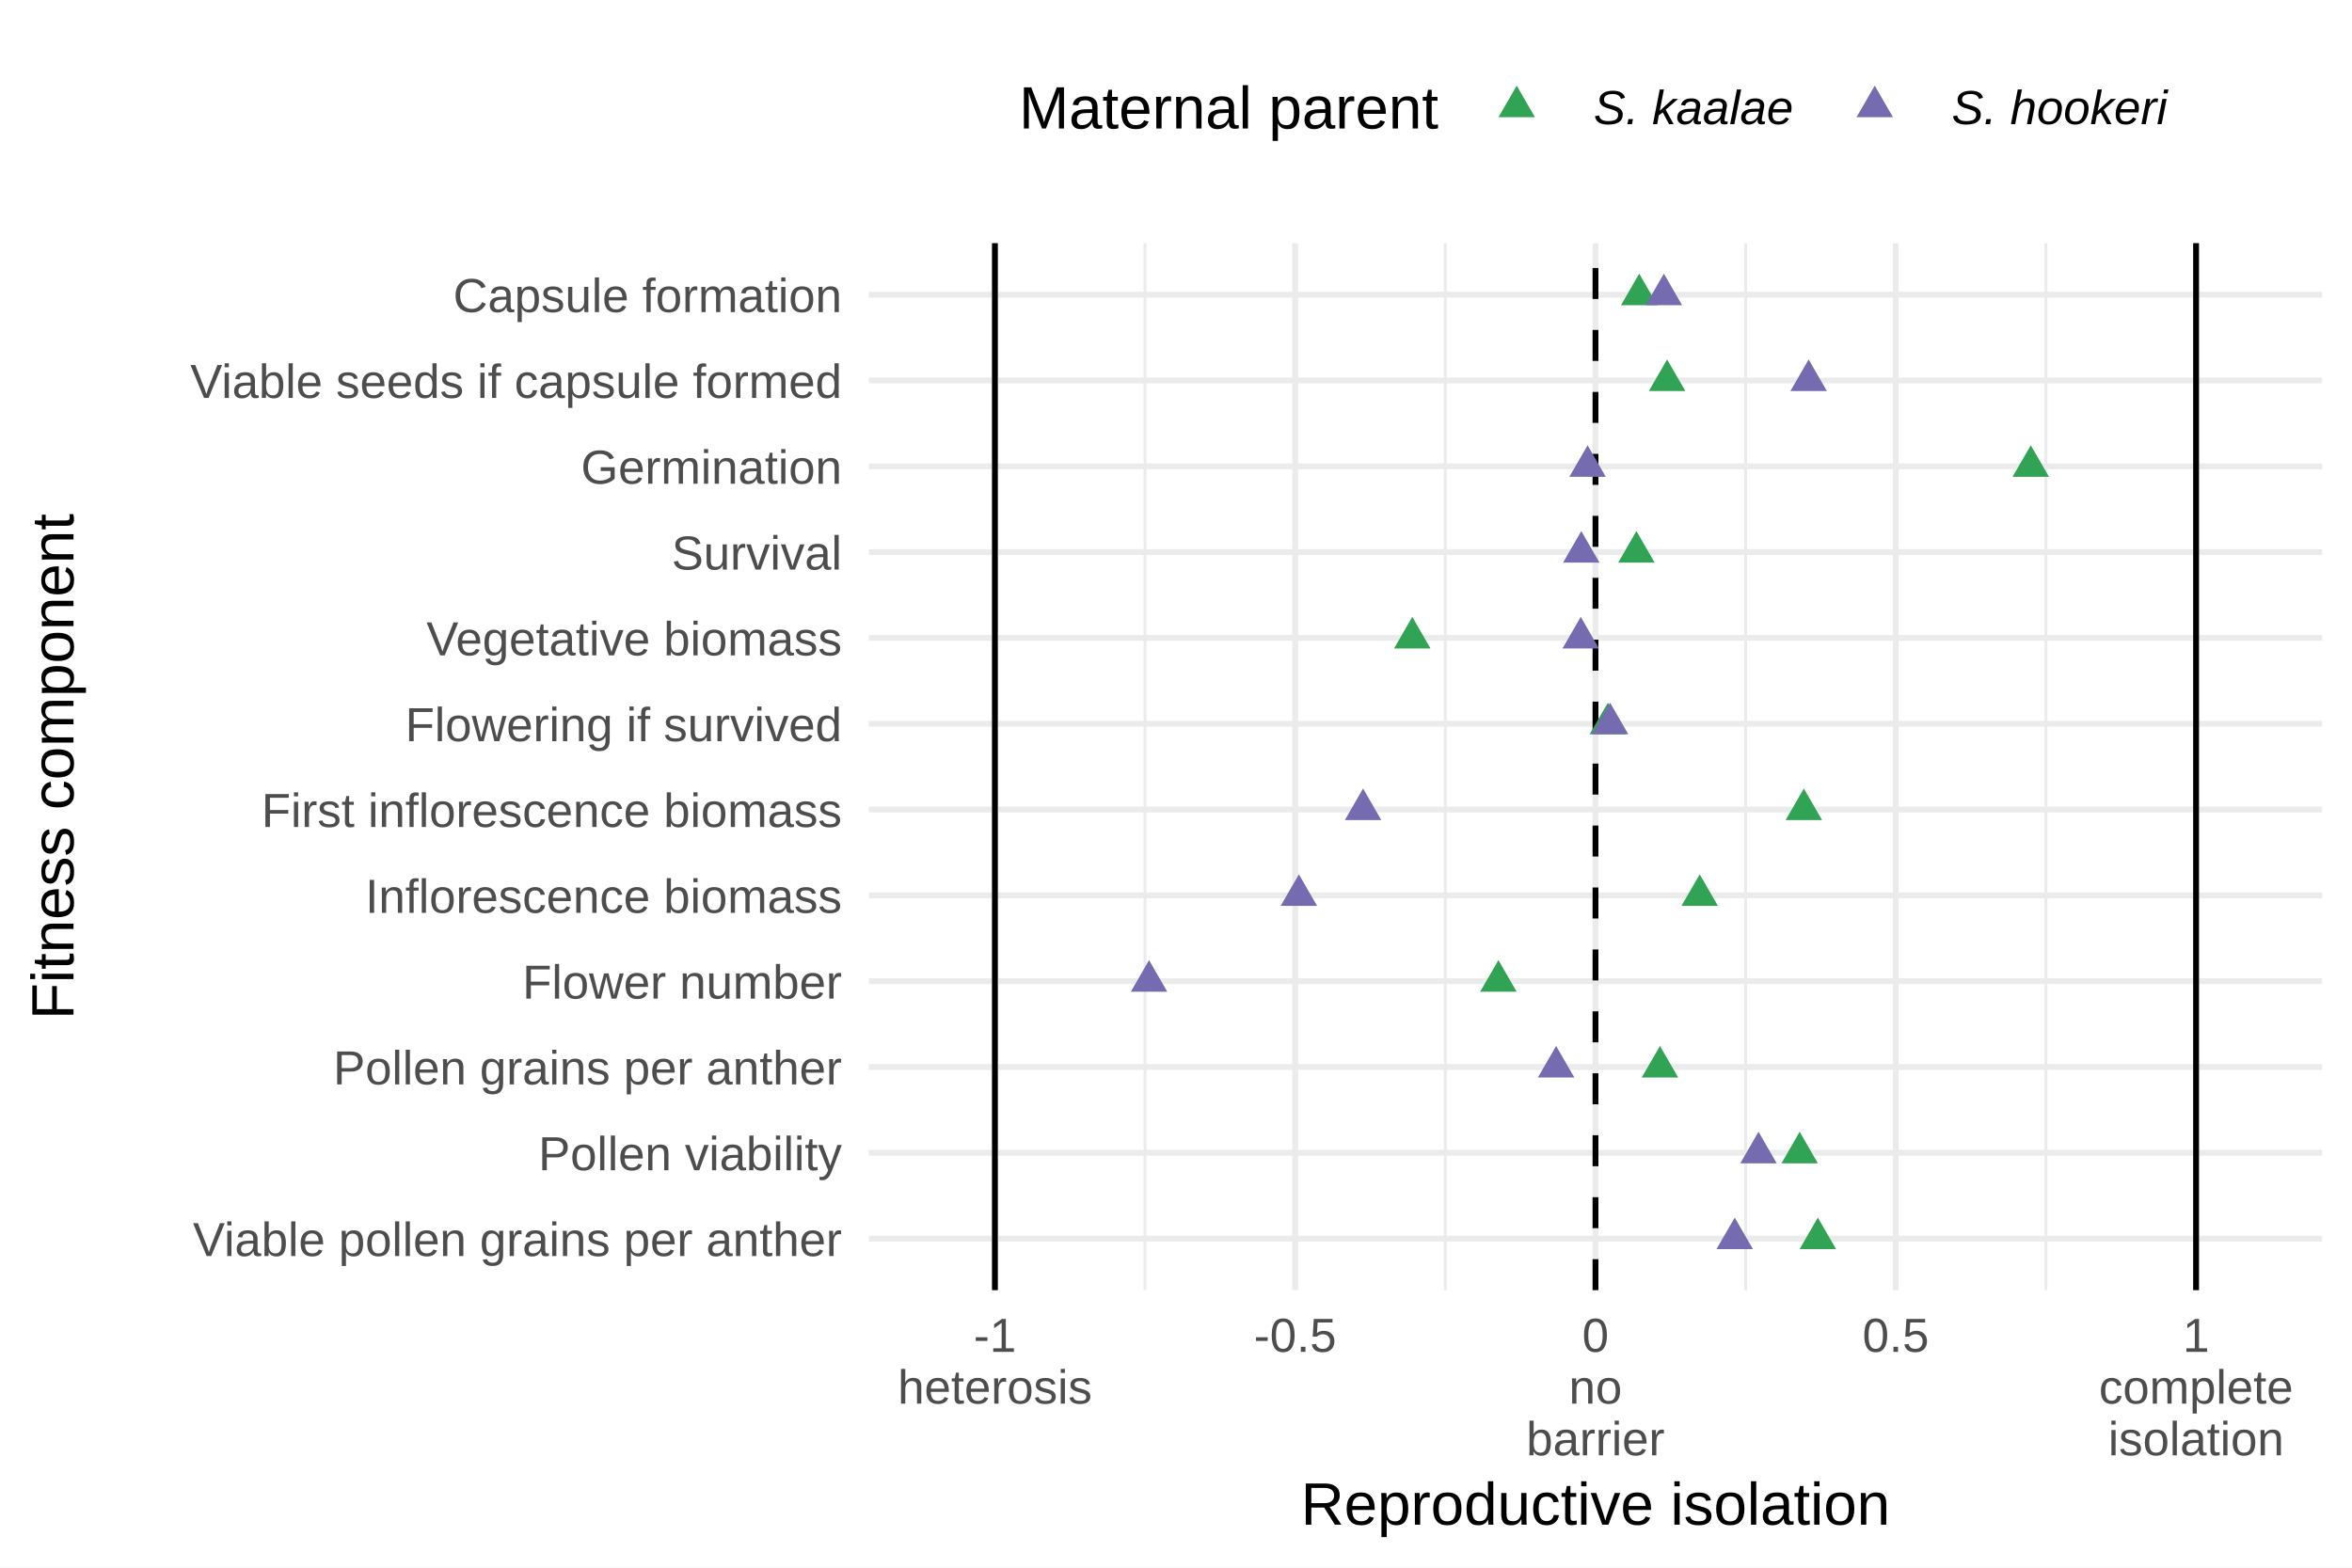
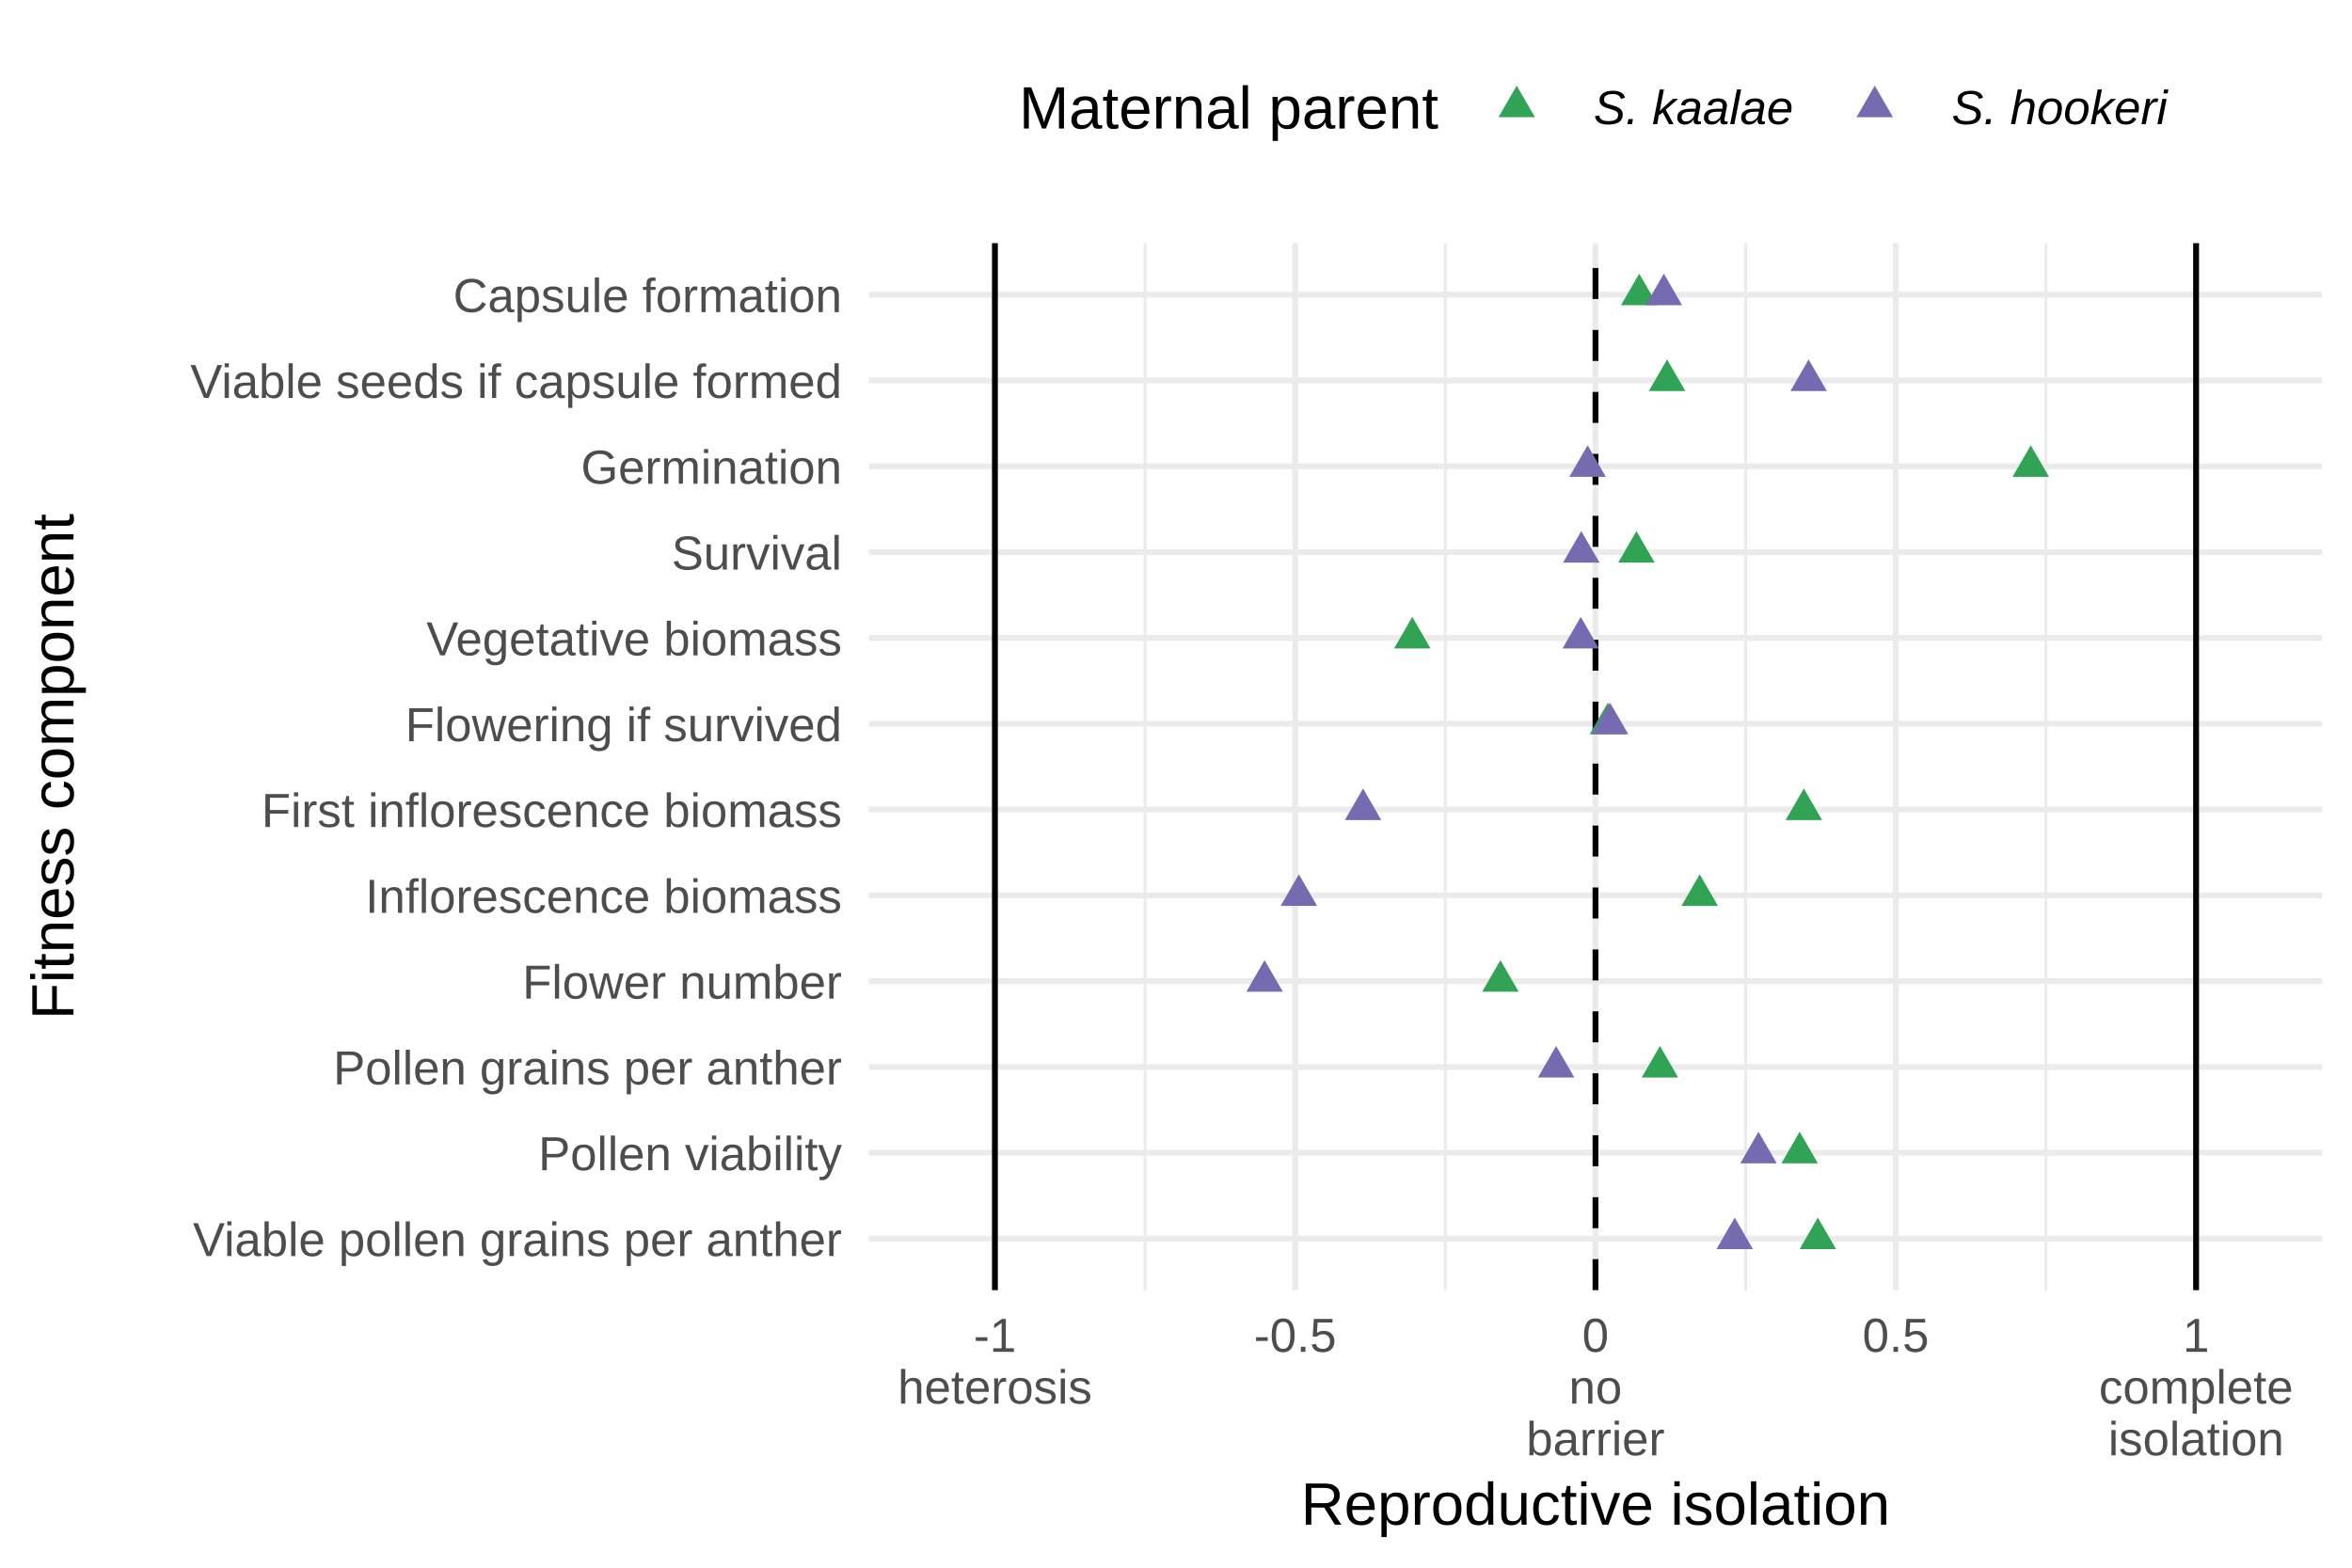
<svg xmlns="http://www.w3.org/2000/svg" class="svglite" width="432.00pt" height="288.00pt" viewBox="0 0 432.00 288.00">
  <defs>
    <style type="text/css">
    .svglite line, .svglite polyline, .svglite polygon, .svglite path, .svglite rect, .svglite circle {
      fill: none;
      stroke: #000000;
      stroke-linecap: round;
      stroke-linejoin: round;
      stroke-miterlimit: 10.00;
    }
  </style>
  </defs>
  <rect width="100%" height="100%" style="stroke: none; fill: #FFFFFF;" />
  <defs>
    <clipPath id="cpMC4wMHw0MzIuMDB8MC4wMHwyODguMDA=">
      <rect x="0.00" y="0.00" width="432.00" height="288.00" />
    </clipPath>
  </defs>
  <g clip-path="url(#cpMC4wMHw0MzIuMDB8MC4wMHwyODguMDA=)">
</g>
  <defs>
    <clipPath id="cpMTU5LjU3fDQyNi41Mnw0NC42OHwyMzcuMDE=">
      <rect x="159.57" y="44.68" width="266.95" height="192.33" />
    </clipPath>
  </defs>
  <g clip-path="url(#cpMTU5LjU3fDQyNi41Mnw0NC42OHwyMzcuMDE=)">
    <polyline points="210.31,237.01 210.31,44.68 " style="stroke-width: 0.53; stroke: #EBEBEB; stroke-linecap: butt;" />
    <polyline points="265.47,237.01 265.47,44.68 " style="stroke-width: 0.53; stroke: #EBEBEB; stroke-linecap: butt;" />
    <polyline points="320.62,237.01 320.62,44.68 " style="stroke-width: 0.53; stroke: #EBEBEB; stroke-linecap: butt;" />
    <polyline points="375.78,237.01 375.78,44.68 " style="stroke-width: 0.53; stroke: #EBEBEB; stroke-linecap: butt;" />
    <polyline points="159.57,227.55 426.52,227.55 " style="stroke-width: 1.07; stroke: #EBEBEB; stroke-linecap: butt;" />
    <polyline points="159.57,211.78 426.52,211.78 " style="stroke-width: 1.07; stroke: #EBEBEB; stroke-linecap: butt;" />
    <polyline points="159.57,196.02 426.52,196.02 " style="stroke-width: 1.07; stroke: #EBEBEB; stroke-linecap: butt;" />
    <polyline points="159.57,180.25 426.52,180.25 " style="stroke-width: 1.07; stroke: #EBEBEB; stroke-linecap: butt;" />
    <polyline points="159.57,164.49 426.52,164.49 " style="stroke-width: 1.07; stroke: #EBEBEB; stroke-linecap: butt;" />
    <polyline points="159.57,148.72 426.52,148.72 " style="stroke-width: 1.07; stroke: #EBEBEB; stroke-linecap: butt;" />
    <polyline points="159.57,132.96 426.52,132.96 " style="stroke-width: 1.07; stroke: #EBEBEB; stroke-linecap: butt;" />
    <polyline points="159.57,117.19 426.52,117.19 " style="stroke-width: 1.07; stroke: #EBEBEB; stroke-linecap: butt;" />
    <polyline points="159.57,101.43 426.52,101.43 " style="stroke-width: 1.07; stroke: #EBEBEB; stroke-linecap: butt;" />
    <polyline points="159.57,85.67 426.52,85.67 " style="stroke-width: 1.07; stroke: #EBEBEB; stroke-linecap: butt;" />
    <polyline points="159.57,69.90 426.52,69.90 " style="stroke-width: 1.07; stroke: #EBEBEB; stroke-linecap: butt;" />
    <polyline points="159.57,54.14 426.52,54.14 " style="stroke-width: 1.07; stroke: #EBEBEB; stroke-linecap: butt;" />
    <polyline points="182.74,237.01 182.74,44.68 " style="stroke-width: 1.07; stroke: #EBEBEB; stroke-linecap: butt;" />
    <polyline points="237.89,237.01 237.89,44.68 " style="stroke-width: 1.07; stroke: #EBEBEB; stroke-linecap: butt;" />
    <polyline points="293.05,237.01 293.05,44.68 " style="stroke-width: 1.07; stroke: #EBEBEB; stroke-linecap: butt;" />
    <polyline points="348.20,237.01 348.20,44.68 " style="stroke-width: 1.07; stroke: #EBEBEB; stroke-linecap: butt;" />
    <polyline points="403.36,237.01 403.36,44.68 " style="stroke-width: 1.07; stroke: #EBEBEB; stroke-linecap: butt;" />
    <line x1="293.05" y1="237.01" x2="293.05" y2="44.68" style="stroke-width: 1.07; stroke-dasharray: 5.69,5.69; stroke-linecap: butt;" />
    <line x1="182.74" y1="237.01" x2="182.74" y2="44.68" style="stroke-width: 1.07; stroke-linecap: butt;" />
    <line x1="403.36" y1="237.01" x2="403.36" y2="44.68" style="stroke-width: 1.07; stroke-linecap: butt;" />
    <polygon points="301.08,50.27 304.43,56.07 297.73,56.07 " style="stroke-width: 0.71; stroke: none; fill: #31A354;" />
    <polygon points="305.61,50.27 308.96,56.07 302.26,56.07 " style="stroke-width: 0.71; stroke: none; fill: #756BB1;" />
    <polygon points="306.20,66.03 309.56,71.84 302.85,71.84 " style="stroke-width: 0.71; stroke: none; fill: #31A354;" />
    <polygon points="332.20,66.03 335.55,71.84 328.85,71.84 " style="stroke-width: 0.71; stroke: none; fill: #756BB1;" />
    <polygon points="373.00,81.80 376.35,87.60 369.64,87.60 " style="stroke-width: 0.71; stroke: none; fill: #31A354;" />
    <polygon points="291.60,81.80 294.95,87.60 288.24,87.60 " style="stroke-width: 0.71; stroke: none; fill: #756BB1;" />
    <polygon points="300.57,97.56 303.92,103.36 297.22,103.36 " style="stroke-width: 0.71; stroke: none; fill: #31A354;" />
    <polygon points="290.44,97.56 293.79,103.36 287.09,103.36 " style="stroke-width: 0.71; stroke: none; fill: #756BB1;" />
    <polygon points="259.40,113.32 262.75,119.13 256.05,119.13 " style="stroke-width: 0.71; stroke: none; fill: #31A354;" />
    <polygon points="290.34,113.32 293.69,119.13 286.99,119.13 " style="stroke-width: 0.71; stroke: none; fill: #756BB1;" />
    <polygon points="295.32,129.09 298.67,134.89 291.97,134.89 " style="stroke-width: 0.71; stroke: none; fill: #31A354;" />
    <polygon points="295.73,129.09 299.08,134.89 292.38,134.89 " style="stroke-width: 0.71; stroke: none; fill: #756BB1;" />
    <polygon points="331.32,144.85 334.67,150.66 327.97,150.66 " style="stroke-width: 0.71; stroke: none; fill: #31A354;" />
    <polygon points="250.36,144.85 253.71,150.66 247.01,150.66 " style="stroke-width: 0.71; stroke: none; fill: #756BB1;" />
    <polygon points="312.19,160.62 315.54,166.42 308.84,166.42 " style="stroke-width: 0.71; stroke: none; fill: #31A354;" />
    <polygon points="238.57,160.62 241.92,166.42 235.22,166.42 " style="stroke-width: 0.71; stroke: none; fill: #756BB1;" />
-     <polygon points="275.22,176.38 278.57,182.19 271.86,182.19 " style="stroke-width: 0.71; stroke: none; fill: #31A354;" />
-     <polygon points="211.05,176.38 214.40,182.19 207.70,182.19 " style="stroke-width: 0.71; stroke: none; fill: #756BB1;" />
+     <polygon points="275.59,176.38 278.94,182.19 272.24,182.19 " style="stroke-width: 0.71; stroke: none; fill: #31A354;" />
+     <polygon points="232.27,176.38 235.62,182.19 228.92,182.19 " style="stroke-width: 0.71; stroke: none; fill: #756BB1;" />
    <polygon points="304.89,192.15 308.24,197.95 301.54,197.95 " style="stroke-width: 0.71; stroke: none; fill: #31A354;" />
    <polygon points="285.82,192.15 289.17,197.95 282.47,197.95 " style="stroke-width: 0.71; stroke: none; fill: #756BB1;" />
    <polygon points="330.55,207.91 333.90,213.72 327.20,213.72 " style="stroke-width: 0.71; stroke: none; fill: #31A354;" />
    <polygon points="322.99,207.91 326.34,213.72 319.64,213.72 " style="stroke-width: 0.71; stroke: none; fill: #756BB1;" />
    <polygon points="333.89,223.68 337.24,229.48 330.54,229.48 " style="stroke-width: 0.71; stroke: none; fill: #31A354;" />
    <polygon points="318.62,223.68 321.97,229.48 315.27,229.48 " style="stroke-width: 0.71; stroke: none; fill: #756BB1;" />
  </g>
  <g clip-path="url(#cpMC4wMHw0MzIuMDB8MC4wMHwyODguMDA=)">
    <text x="154.64" y="230.75" text-anchor="end" style="font-size: 8.80px; fill: #4D4D4D; font-family: Arial;" textLength="135.98px" lengthAdjust="spacingAndGlyphs">Viable pollen grains per anther</text>
    <text x="154.64" y="214.99" text-anchor="end" style="font-size: 8.80px; fill: #4D4D4D; font-family: Arial;" textLength="63.68px" lengthAdjust="spacingAndGlyphs">Pollen viability</text>
    <text x="154.64" y="199.22" text-anchor="end" style="font-size: 8.80px; fill: #4D4D4D; font-family: Arial;" textLength="105.47px" lengthAdjust="spacingAndGlyphs">Pollen grains per anther</text>
    <text x="154.64" y="183.46" text-anchor="end" style="font-size: 8.80px; fill: #4D4D4D; font-family: Arial;" textLength="66.24px" lengthAdjust="spacingAndGlyphs">Flower number</text>
    <text x="154.64" y="167.70" text-anchor="end" style="font-size: 8.80px; fill: #4D4D4D; font-family: Arial;" textLength="97.94px" lengthAdjust="spacingAndGlyphs">Inflorescence biomass</text>
    <text x="154.64" y="151.93" text-anchor="end" style="font-size: 8.80px; fill: #4D4D4D; font-family: Arial;" textLength="119.11px" lengthAdjust="spacingAndGlyphs">First inflorescence biomass</text>
    <text x="154.64" y="136.17" text-anchor="end" style="font-size: 8.80px; fill: #4D4D4D; font-family: Arial;" textLength="91.49px" lengthAdjust="spacingAndGlyphs">Flowering if survived</text>
    <text x="154.64" y="120.40" text-anchor="end" style="font-size: 8.80px; fill: #4D4D4D; font-family: Arial;" textLength="86.46px" lengthAdjust="spacingAndGlyphs">Vegetative biomass</text>
    <text x="154.64" y="104.64" text-anchor="end" style="font-size: 8.80px; fill: #4D4D4D; font-family: Arial;" textLength="35.47px" lengthAdjust="spacingAndGlyphs">Survival</text>
    <text x="154.64" y="88.87" text-anchor="end" style="font-size: 8.80px; fill: #4D4D4D; font-family: Arial;" textLength="54.53px" lengthAdjust="spacingAndGlyphs">Germination</text>
    <text x="154.64" y="73.11" text-anchor="end" style="font-size: 8.80px; fill: #4D4D4D; font-family: Arial;" textLength="134.78px" lengthAdjust="spacingAndGlyphs">Viable seeds if capsule formed</text>
    <text x="154.64" y="57.34" text-anchor="end" style="font-size: 8.80px; fill: #4D4D4D; font-family: Arial;" textLength="80.70px" lengthAdjust="spacingAndGlyphs">Capsule formation</text>
    <text x="182.74" y="248.35" text-anchor="middle" style="font-size: 8.80px; fill: #4D4D4D; font-family: Arial;" textLength="8.77px" lengthAdjust="spacingAndGlyphs">-1</text>
    <text x="182.74" y="257.86" text-anchor="middle" style="font-size: 8.80px; fill: #4D4D4D; font-family: Arial;" textLength="40.28px" lengthAdjust="spacingAndGlyphs">heterosis</text>
    <text x="237.89" y="248.35" text-anchor="middle" style="font-size: 8.80px; fill: #4D4D4D; font-family: Arial;" textLength="17.16px" lengthAdjust="spacingAndGlyphs">-0.5</text>
    <text x="293.05" y="248.35" text-anchor="middle" style="font-size: 8.80px; fill: #4D4D4D; font-family: Arial;" textLength="5.59px" lengthAdjust="spacingAndGlyphs">0</text>
    <text x="293.05" y="257.86" text-anchor="middle" style="font-size: 8.80px; fill: #4D4D4D; font-family: Arial;" textLength="10.96px" lengthAdjust="spacingAndGlyphs">no</text>
    <text x="293.05" y="267.36" text-anchor="middle" style="font-size: 8.80px; fill: #4D4D4D; font-family: Arial;" textLength="29.53px" lengthAdjust="spacingAndGlyphs">barrier</text>
    <text x="348.20" y="248.35" text-anchor="middle" style="font-size: 8.80px; fill: #4D4D4D; font-family: Arial;" textLength="13.98px" lengthAdjust="spacingAndGlyphs">0.5</text>
    <text x="403.36" y="248.35" text-anchor="middle" style="font-size: 8.80px; fill: #4D4D4D; font-family: Arial;" textLength="5.59px" lengthAdjust="spacingAndGlyphs">1</text>
    <text x="403.36" y="257.86" text-anchor="middle" style="font-size: 8.80px; fill: #4D4D4D; font-family: Arial;" textLength="41.10px" lengthAdjust="spacingAndGlyphs">complete</text>
    <text x="403.36" y="267.36" text-anchor="middle" style="font-size: 8.80px; fill: #4D4D4D; font-family: Arial;" textLength="37.12px" lengthAdjust="spacingAndGlyphs">isolation</text>
    <text x="293.05" y="280.10" text-anchor="middle" style="font-size: 11.00px; font-family: Arial;" textLength="122.46px" lengthAdjust="spacingAndGlyphs">Reproductive isolation</text>
    <text transform="translate(13.50,140.84) rotate(-90)" text-anchor="middle" style="font-size: 11.00px; font-family: Arial;" textLength="103.83px" lengthAdjust="spacingAndGlyphs">Fitness component</text>
    <text x="187.16" y="23.61" style="font-size: 11.00px; font-family: Arial;" textLength="87.96px" lengthAdjust="spacingAndGlyphs">Maternal parent</text>
    <polygon points="278.58,15.73 281.93,21.53 275.23,21.53 " style="stroke-width: 0.71; stroke: none; fill: #31A354;" />
    <polygon points="344.34,15.73 347.69,21.53 340.99,21.53 " style="stroke-width: 0.71; stroke: none; fill: #756BB1;" />
    <text x="292.70" y="22.81" style="font-size: 8.80px; font-style: italic; font-family: Arial;" textLength="40.31px" lengthAdjust="spacingAndGlyphs">S. kaalae</text>
    <text x="358.46" y="22.81" style="font-size: 8.80px; font-style: italic; font-family: Arial;" textLength="44.09px" lengthAdjust="spacingAndGlyphs">S. hookeri</text>
  </g>
</svg>
